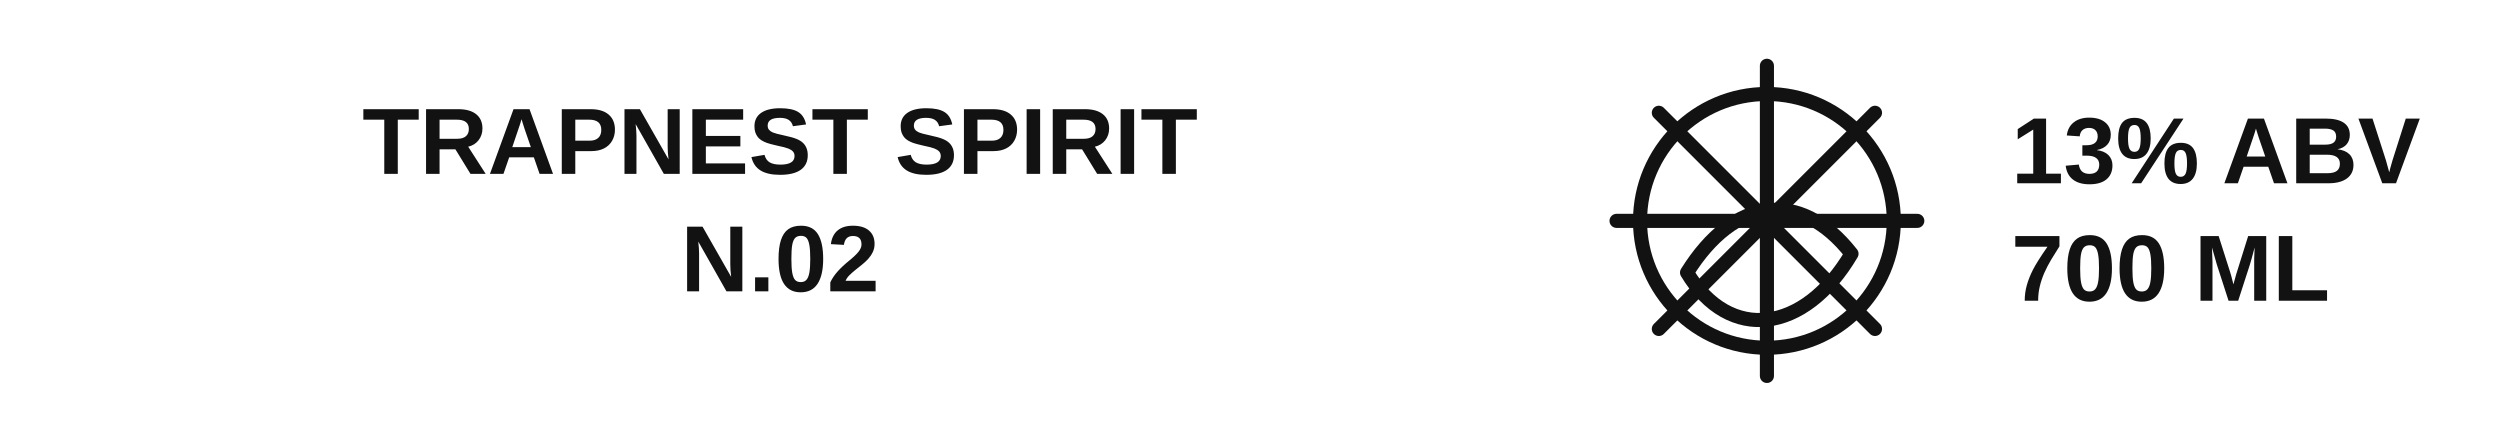
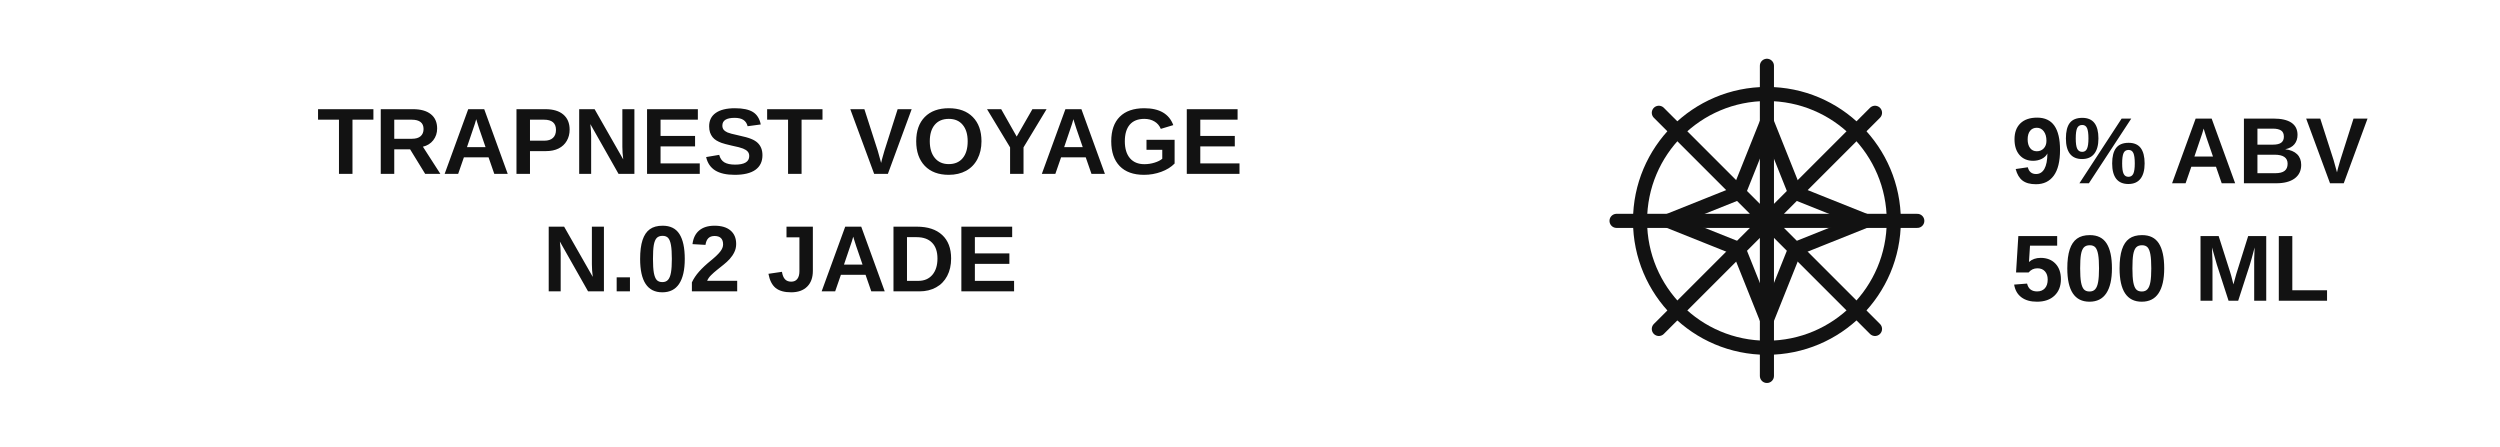
<svg xmlns="http://www.w3.org/2000/svg" width="532" height="95" viewBox="0 0 532 95">
  <g fill="#121212" font-family="Arial Black, Arial, sans-serif" font-weight="900">
-     <text x="166" y="37" font-size="20" text-anchor="middle">TRAPNEST SPIRIT</text>
-     <text x="166" y="62" font-size="20" text-anchor="middle">N.02</text>
-     <text x="428" y="39" font-size="20">13% ABV</text>
-     <text x="428" y="64" font-size="20">700 ML</text>
+     <text x="166" y="37" font-size="20" text-anchor="middle">TRAPNEST VOYAGE</text>
+     <text x="166" y="62" font-size="20" text-anchor="middle">N.02 JADE</text>
+     <text x="428" y="39" font-size="20">9% ABV</text>
+     <text x="428" y="64" font-size="20">500 ML</text>
  </g>
  <g fill="none" stroke="#121212" stroke-width="3" stroke-linecap="round" stroke-linejoin="round">
    <circle cx="376" cy="47" r="27" />
    <path d="M376 14v66M344 47h64M353 24l46 46M399 24l-46 46" />
-     <path d="M359 58c10-16 24-18 35-4-10 17-26 19-35 4Z" />
+     <path d="M376 26l6 15 15 6-15 6-6 15-6-15-15-6 15-6z" />
  </g>
</svg>
